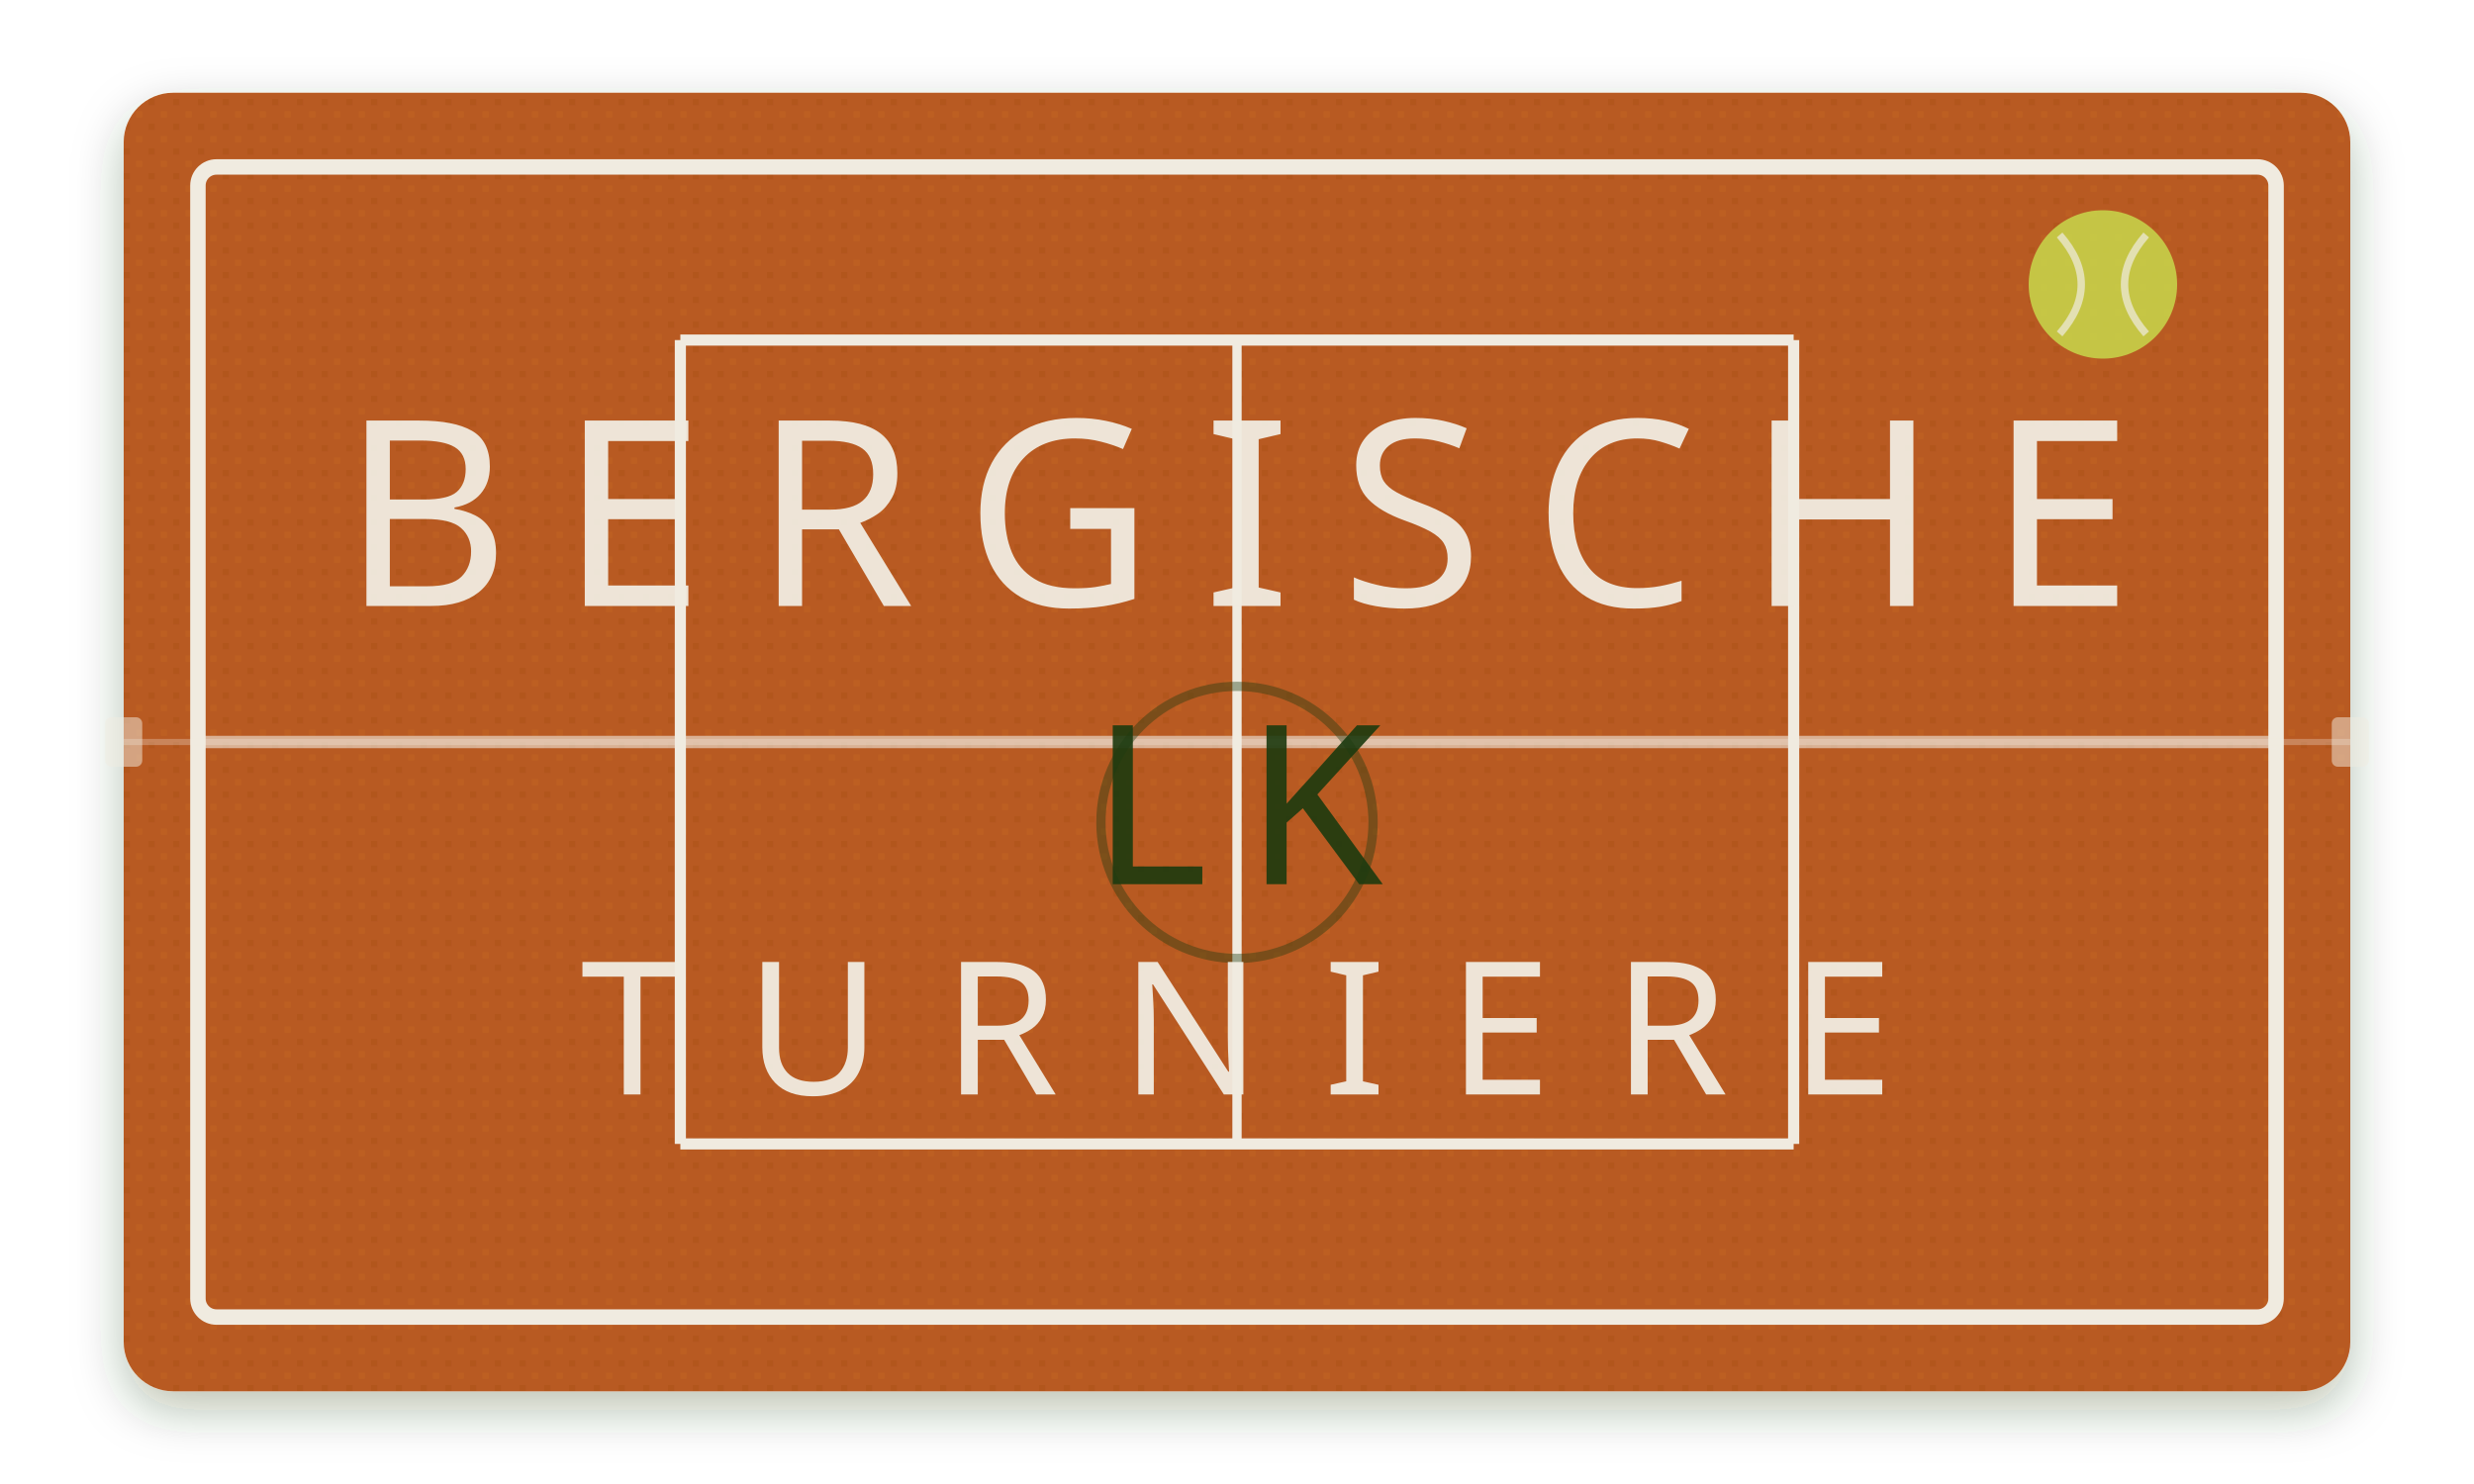
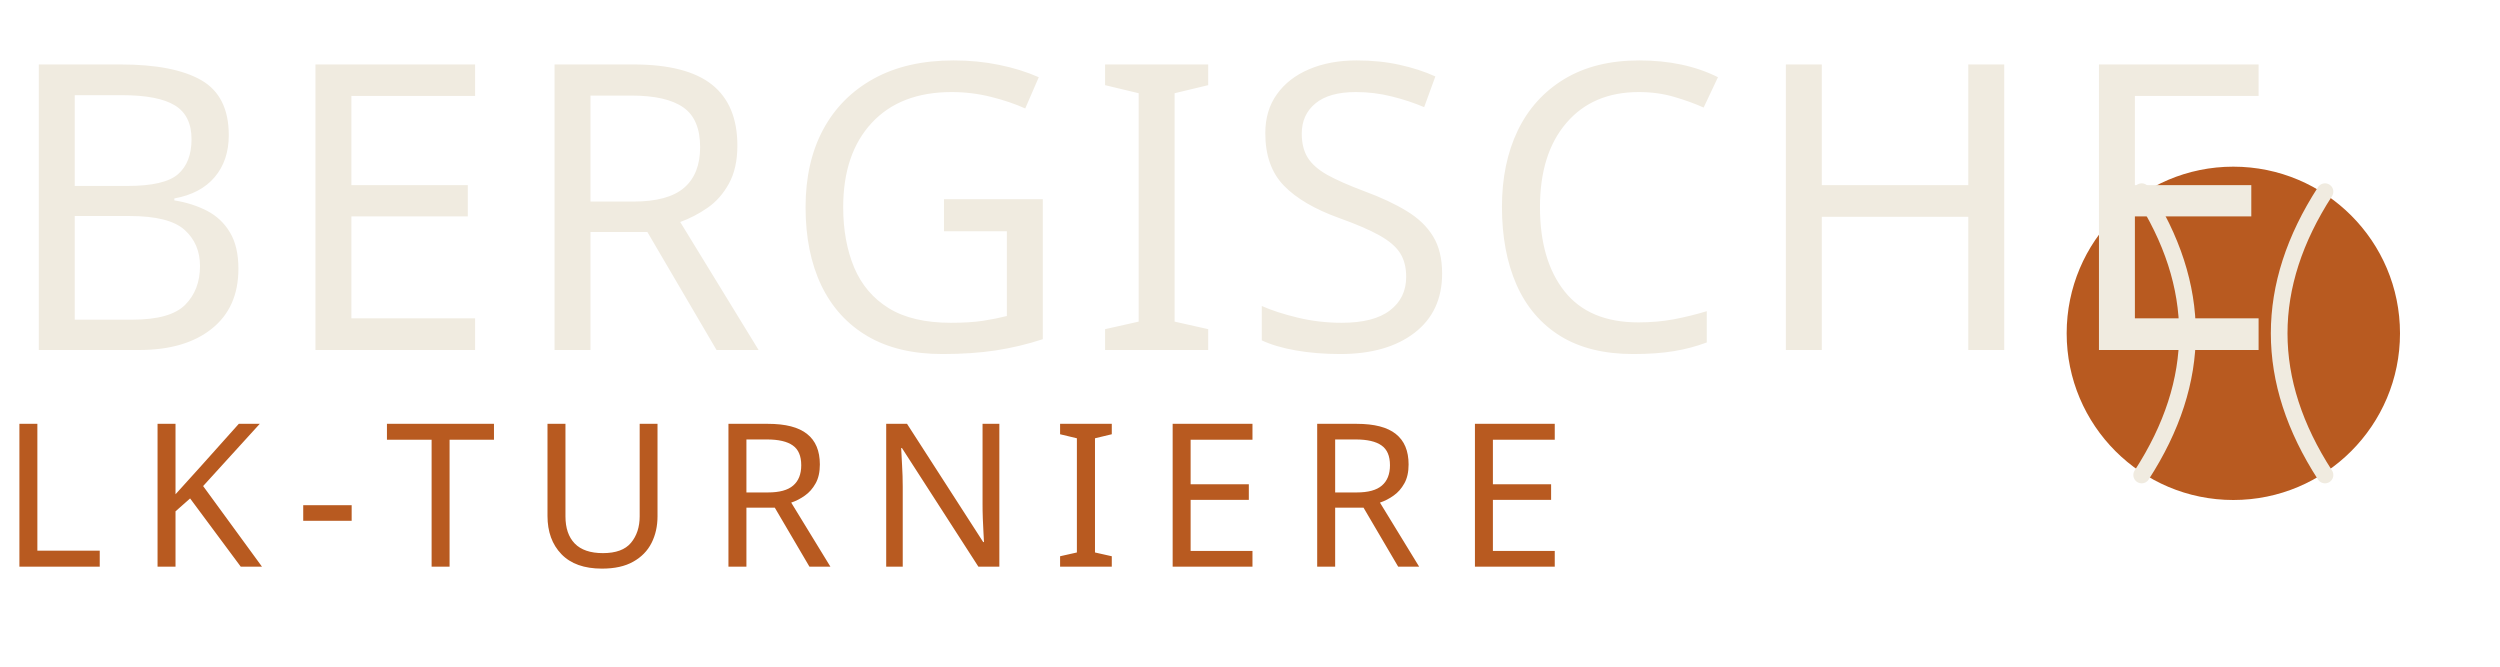
- <svg xmlns="http://www.w3.org/2000/svg" viewBox="0 0 400 240">
-   <defs>
-     <pattern id="clay" patternUnits="userSpaceOnUse" width="4" height="4">
-       <rect width="4" height="4" fill="#B85A20" />
-       <rect x="0" y="0" width="1" height="1" fill="#A54E1A" opacity="0.3" />
-       <rect x="2" y="2" width="1" height="1" fill="#C96A2E" opacity="0.3" />
-     </pattern>
-     <filter id="shadow" x="-5%" y="-5%" width="110%" height="115%">
-       <feDropShadow dx="0" dy="3" stdDeviation="4" flood-color="#1C3A0E" flood-opacity="0.3" />
-     </filter>
-   </defs>
-   <rect x="20" y="15" width="360" height="210" rx="8" fill="url(#clay)" filter="url(#shadow)" />
-   <rect x="32" y="27" width="336" height="186" rx="3" fill="none" stroke="#F0EBE0" stroke-width="2.5" />
-   <line x1="32" y1="120" x2="368" y2="120" stroke="#F0EBE0" stroke-width="2" opacity="0.6" />
-   <line x1="110" y1="55" x2="110" y2="185" stroke="#F0EBE0" stroke-width="1.8" />
-   <line x1="290" y1="55" x2="290" y2="185" stroke="#F0EBE0" stroke-width="1.8" />
-   <line x1="110" y1="55" x2="290" y2="55" stroke="#F0EBE0" stroke-width="1.8" />
-   <line x1="110" y1="185" x2="290" y2="185" stroke="#F0EBE0" stroke-width="1.8" />
-   <line x1="200" y1="55" x2="200" y2="185" stroke="#F0EBE0" stroke-width="1.5" />
-   <line x1="197" y1="27" x2="203" y2="27" stroke="#F0EBE0" stroke-width="2" />
-   <line x1="197" y1="213" x2="203" y2="213" stroke="#F0EBE0" stroke-width="2" />
-   <line x1="20" y1="120" x2="380" y2="120" stroke="#F0EBE0" stroke-width="1" opacity="0.3" />
-   <rect x="17" y="116" width="6" height="8" rx="1" fill="#F0EBE0" opacity="0.5" />
-   <rect x="377" y="116" width="6" height="8" rx="1" fill="#F0EBE0" opacity="0.5" />
-   <text x="200" y="98" text-anchor="middle" font-family="'Bebas Neue', 'Arial Black', sans-serif" font-size="42" font-weight="400" fill="#F0EBE0" letter-spacing="8" opacity="0.95">BERGISCHE</text>
-   <text x="200" y="143" text-anchor="middle" font-family="'Bebas Neue', 'Arial Black', sans-serif" font-size="36" font-weight="400" fill="#1C3A0E" letter-spacing="6" opacity="0.9">LK</text>
-   <circle cx="200" cy="133" r="22" fill="none" stroke="#1C3A0E" stroke-width="1.5" opacity="0.4" />
-   <text x="200" y="177" text-anchor="middle" font-family="'Bebas Neue', 'Arial Black', sans-serif" font-size="30" font-weight="400" fill="#F0EBE0" letter-spacing="10" opacity="0.95">TURNIERE</text>
-   <circle cx="340" cy="46" r="12" fill="#C8D84B" opacity="0.85" />
-   <path d="M333 38 Q340 46 333 54" fill="none" stroke="#F0EBE0" stroke-width="1.2" opacity="0.7" />
-   <path d="M347 38 Q340 46 347 54" fill="none" stroke="#F0EBE0" stroke-width="1.2" opacity="0.7" />
+ <svg xmlns="http://www.w3.org/2000/svg" viewBox="0 0 300 80">
+   <circle cx="268" cy="40" r="20" fill="#B85A20" />
+   <path d="M 257 23 Q 268 40 257 57" fill="none" stroke="#F0EBE0" stroke-width="2" stroke-linecap="round" />
+   <path d="M 279 23 Q 268 40 279 57" fill="none" stroke="#F0EBE0" stroke-width="2" stroke-linecap="round" />
+   <text x="0" y="42" font-family="'Bebas Neue',Impact,'Arial Black',sans-serif" font-size="48" font-weight="400" letter-spacing="2" fill="#F0EBE0">BERGISCHE</text>
+   <text x="0" y="68" font-family="'Bebas Neue',Impact,'Arial Black',sans-serif" font-size="24" font-weight="400" letter-spacing="4" fill="#B85A20">LK-TURNIERE</text>
</svg>
